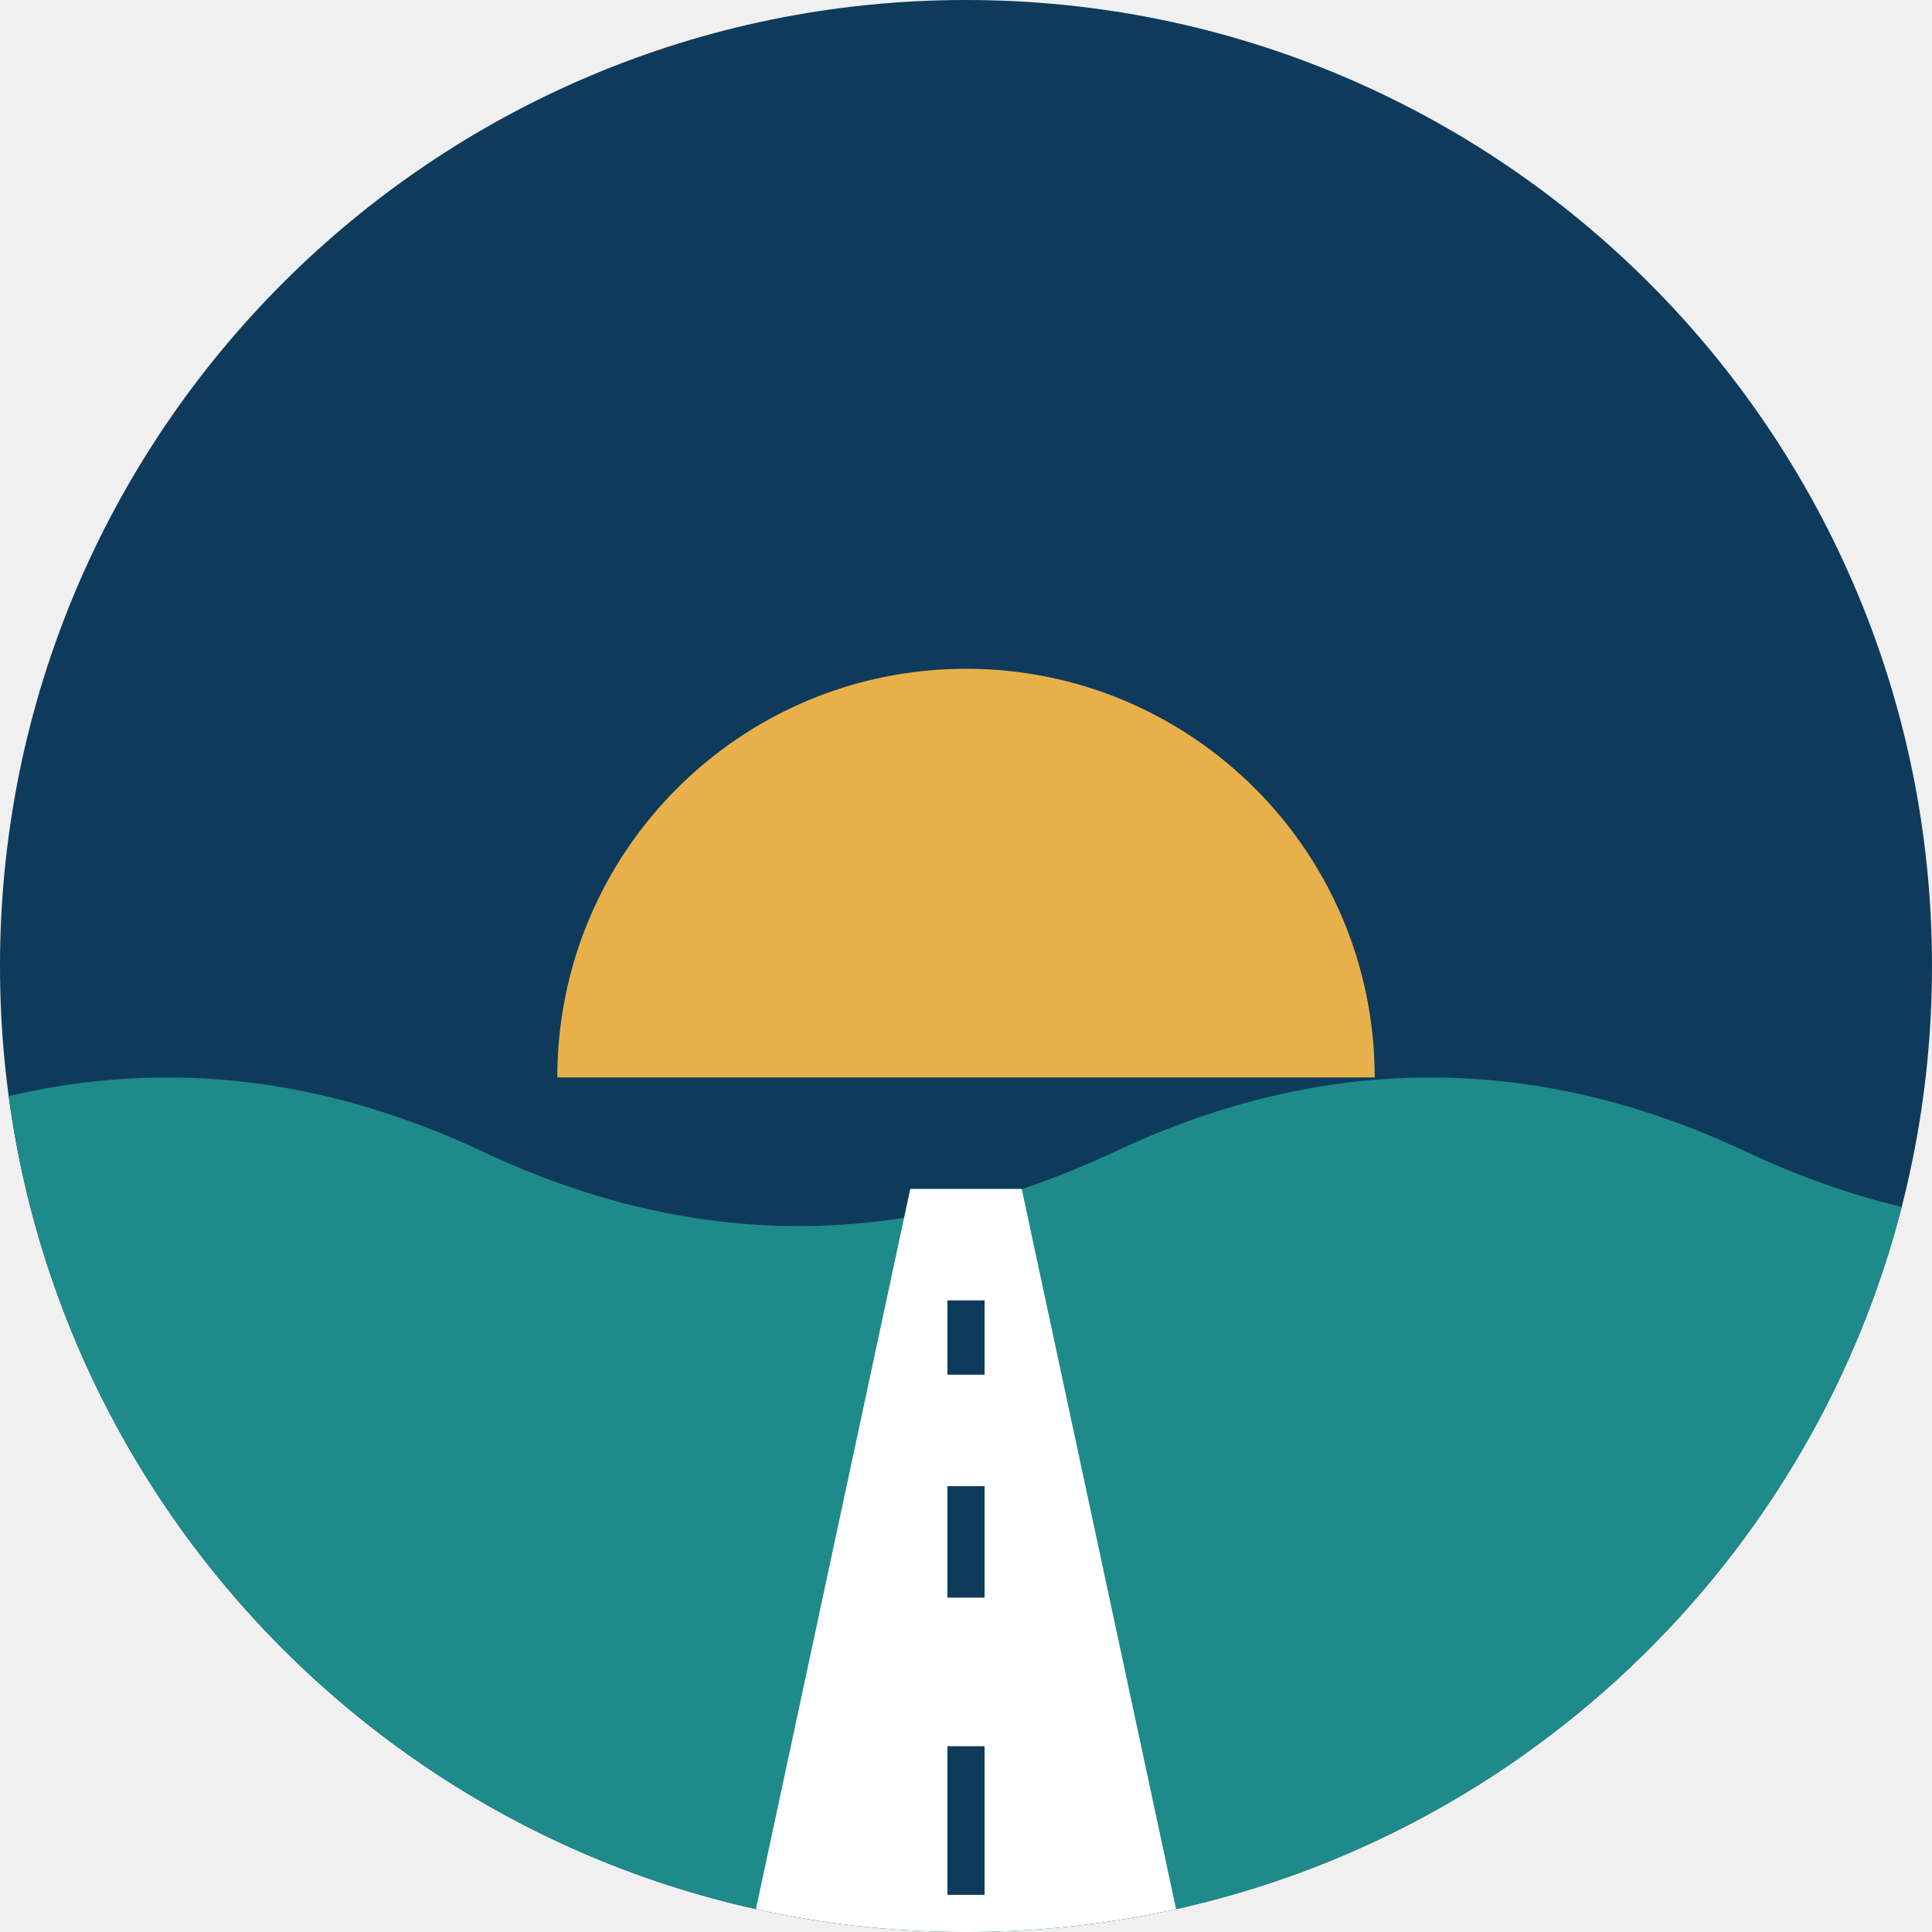
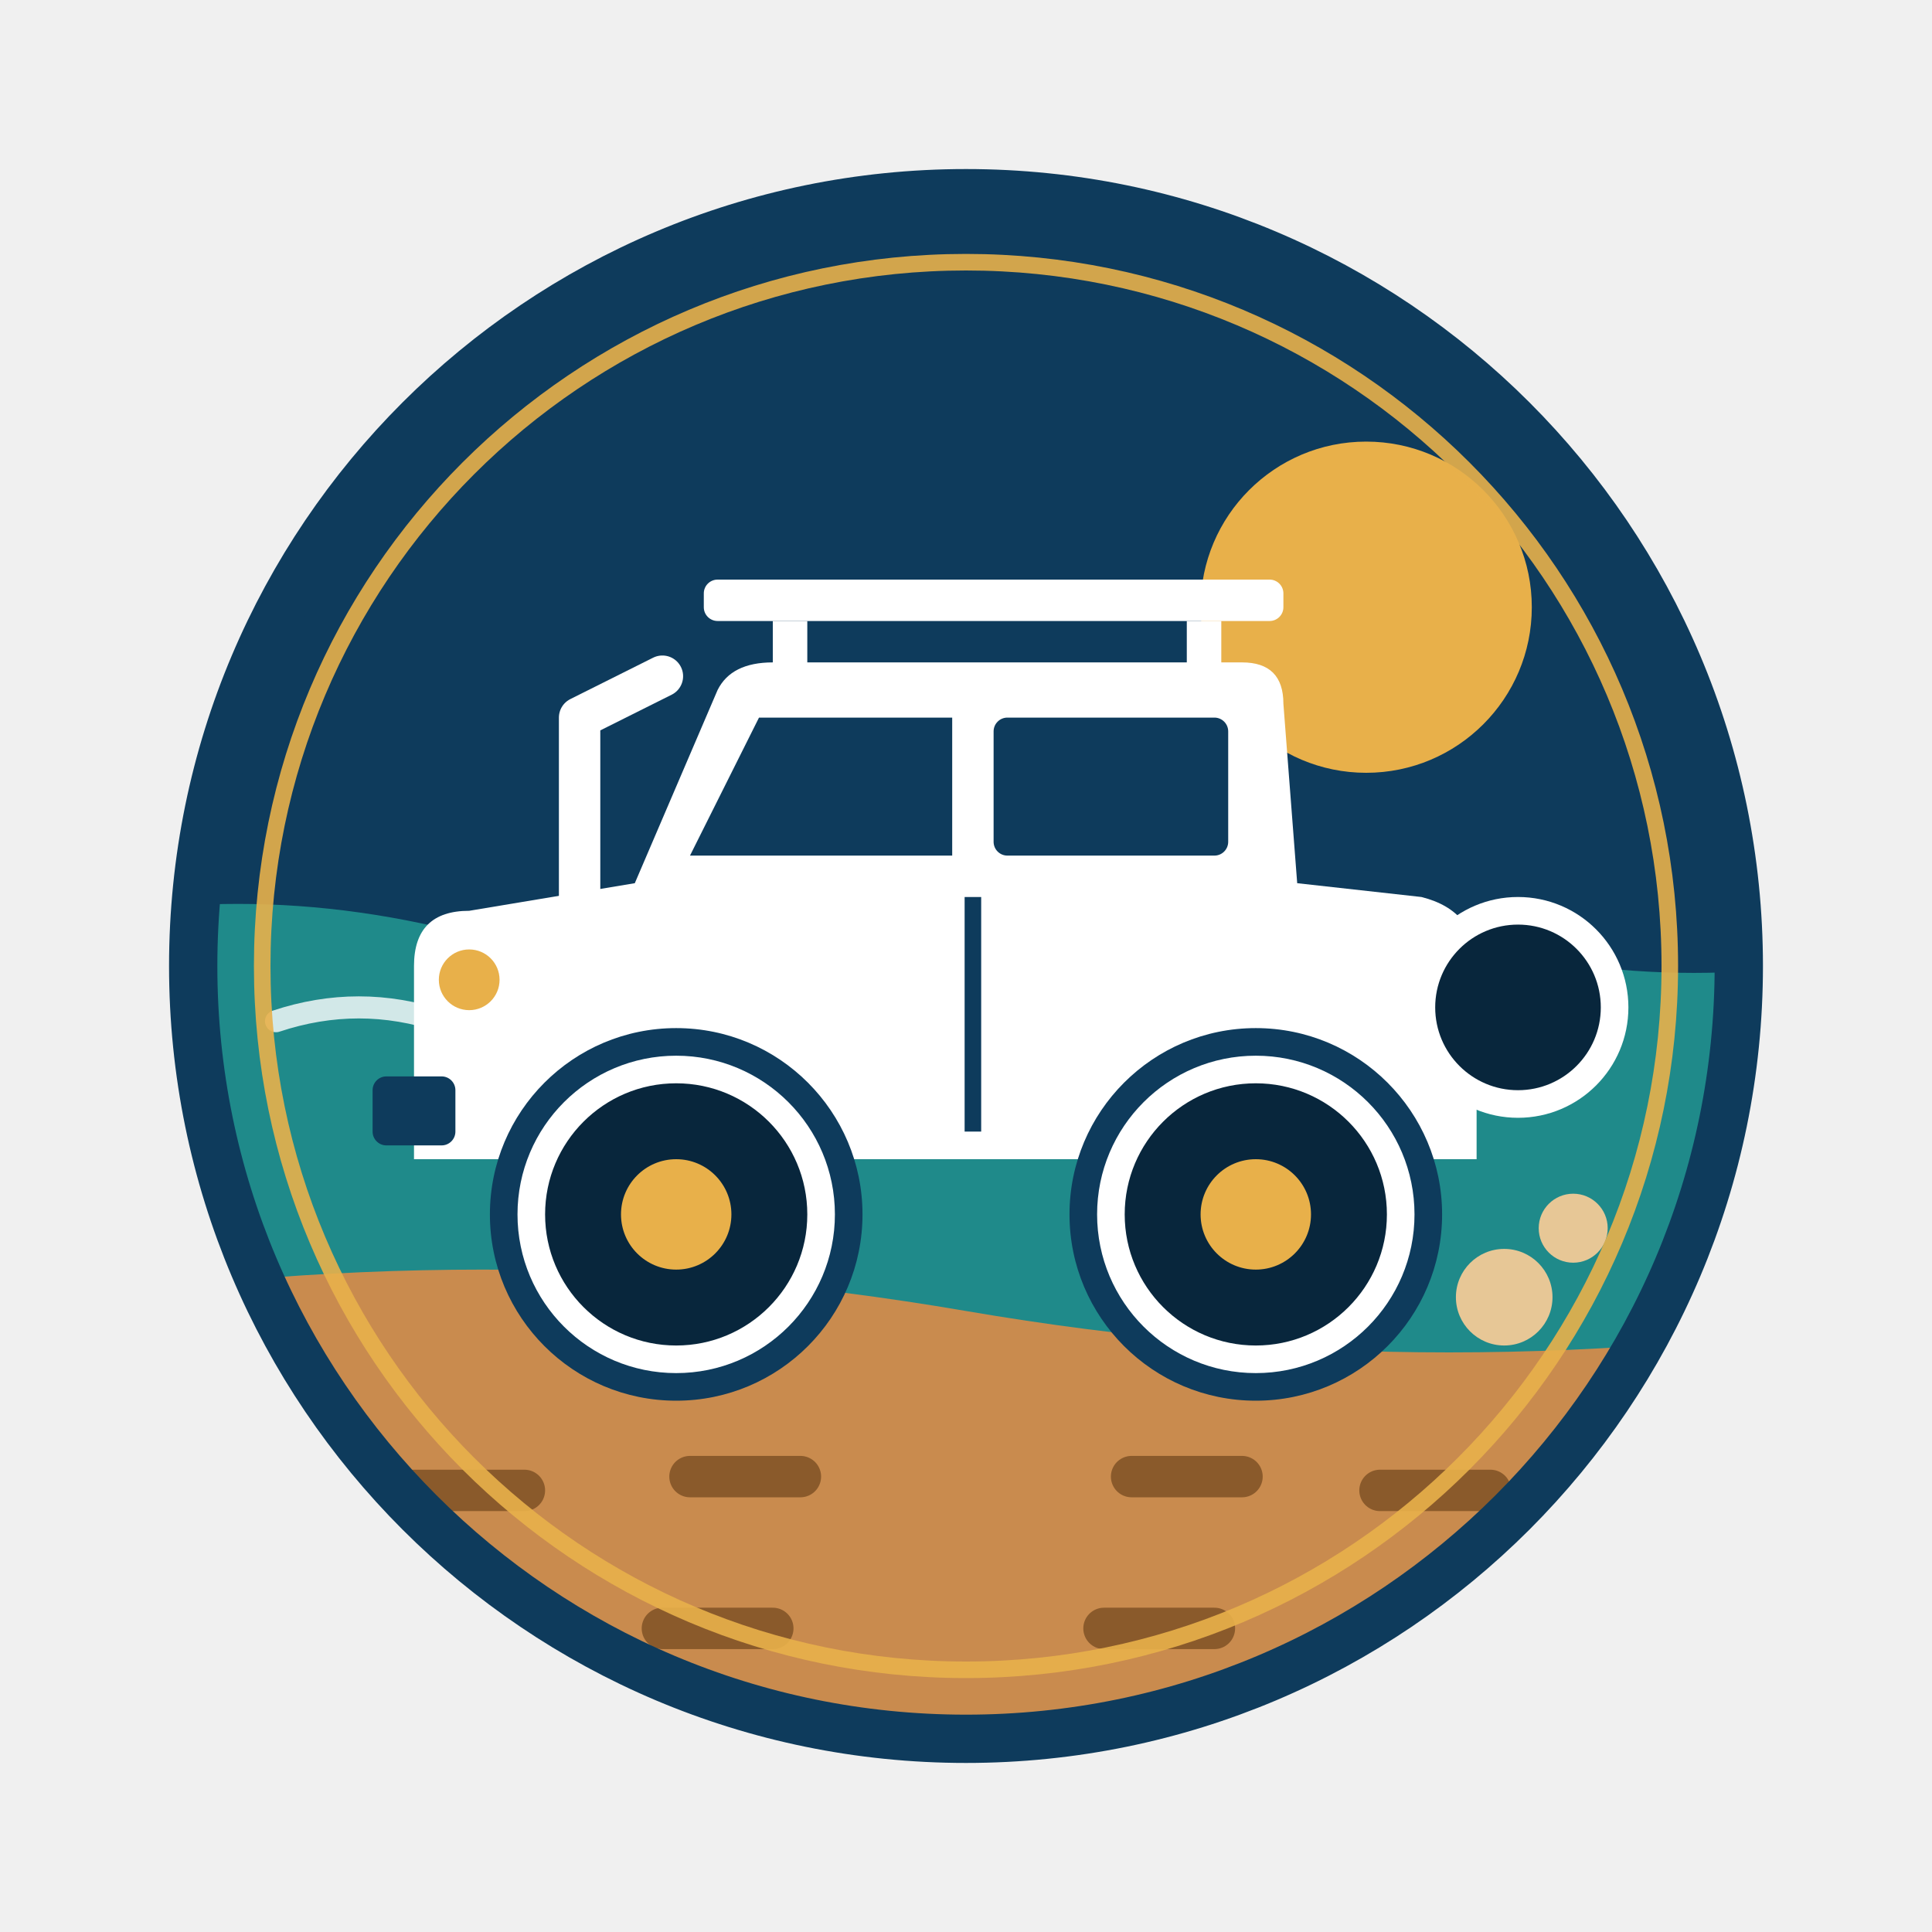
- <svg xmlns="http://www.w3.org/2000/svg" viewBox="0 0 104 104">
+ <svg xmlns="http://www.w3.org/2000/svg" viewBox="0 0 140 140" width="140" height="140">
+   <rect width="140" height="140" fill="none" />
  <defs>
-     <clipPath id="c">
-       <circle cx="52" cy="52" r="52" />
+     <clipPath id="i">
+       <circle cx="70" cy="70" r="56" />
    </clipPath>
  </defs>
-   <circle cx="52" cy="52" r="52" fill="#0E3B5C" />
-   <g clip-path="url(#c)">
-     <path d="M30 58 A22 22 0 0 1 74 58 Z" fill="#E8B04A" />
-     <path d="M-8 62 Q9 54 26 62 T60 62 T94 62 T128 62 V112 H-8 Z" fill="#1F8A8A" />
-     <path d="M40 106 L49 64 L55 64 L64 106 Z" fill="#fff" />
-     <path d="M52 102 V94 M52 86 V80 M52 74 V70" stroke="#0E3B5C" stroke-width="2" />
+   <g clip-path="url(#i)">
+     <rect width="140" height="140" fill="#0E3B5C" />
+     <circle cx="99" cy="44" r="12" fill="#E8B04A" />
+     <path d="M0 68 Q17 63 35 68 T70 68 T105 68 T140 68 V100 H0 Z" fill="#1F8A8A" />
+     <path d="M20 74 Q26 72 32 74" fill="none" stroke="#fff" stroke-width="1.6" stroke-linecap="round" opacity="0.8" />
+     <path d="M0 95 Q35 89 70 95 T140 95 V140 H0 Z" fill="#C98B4E" />
+     <path d="M30 108 h8 M50 107 h8 M82 107 h8 M100 108 h8 M48 118 h8 M80 118 h8" stroke="#8A5A2B" stroke-width="3" stroke-linecap="round" />
+     <circle cx="109" cy="94" r="3.5" fill="#E7C796" />
+     <circle cx="114" cy="89" r="2.5" fill="#E7C796" />
+     <rect x="51" y="42" width="42" height="3" rx="1" fill="#fff" />
+     <rect x="56" y="45" width="2.5" height="4" fill="#fff" />
+     <rect x="86" y="45" width="2.5" height="4" fill="#fff" />
+     <path d="M30 84 L30 70 Q30 66 34 66 L46 64 L52 50 Q53 48 56 48 L90 48 Q93 48 93 51 L94 64 L103 65 Q107 66 107 70 L107 84 Z" fill="#fff" />
+     <path d="M55 52 L69 52 L69 62 L50 62 Z" fill="#0E3B5C" />
+     <rect x="72" y="52" width="17" height="10" rx="1" fill="#0E3B5C" />
+     <path d="M70.5 65 V82" stroke="#0E3B5C" stroke-width="1.2" />
+     <path d="M42 66 V52 L48 49" fill="none" stroke="#fff" stroke-width="3" stroke-linecap="round" stroke-linejoin="round" />
+     <circle cx="34" cy="71" r="2.2" fill="#E8B04A" />
+     <rect x="27" y="78" width="6" height="5" rx="1" fill="#0E3B5C" />
+     <circle cx="110" cy="73" r="7" fill="#08263C" stroke="#fff" stroke-width="2" />
+     <circle cx="49" cy="88" r="13.5" fill="#0E3B5C" />
+     <circle cx="49" cy="88" r="10.5" fill="#08263C" stroke="#fff" stroke-width="2" />
+     <circle cx="49" cy="88" r="4" fill="#E8B04A" />
+     <circle cx="91" cy="88" r="13.5" fill="#0E3B5C" />
+     <circle cx="91" cy="88" r="10.5" fill="#08263C" stroke="#fff" stroke-width="2" />
+     <circle cx="91" cy="88" r="4" fill="#E8B04A" />
  </g>
+   <circle cx="70" cy="70" r="56" fill="none" stroke="#0E3B5C" stroke-width="3.5" />
+   <circle cx="70" cy="70" r="51" fill="none" stroke="#E8B04A" stroke-width="1.2" opacity="0.9" />
</svg>
